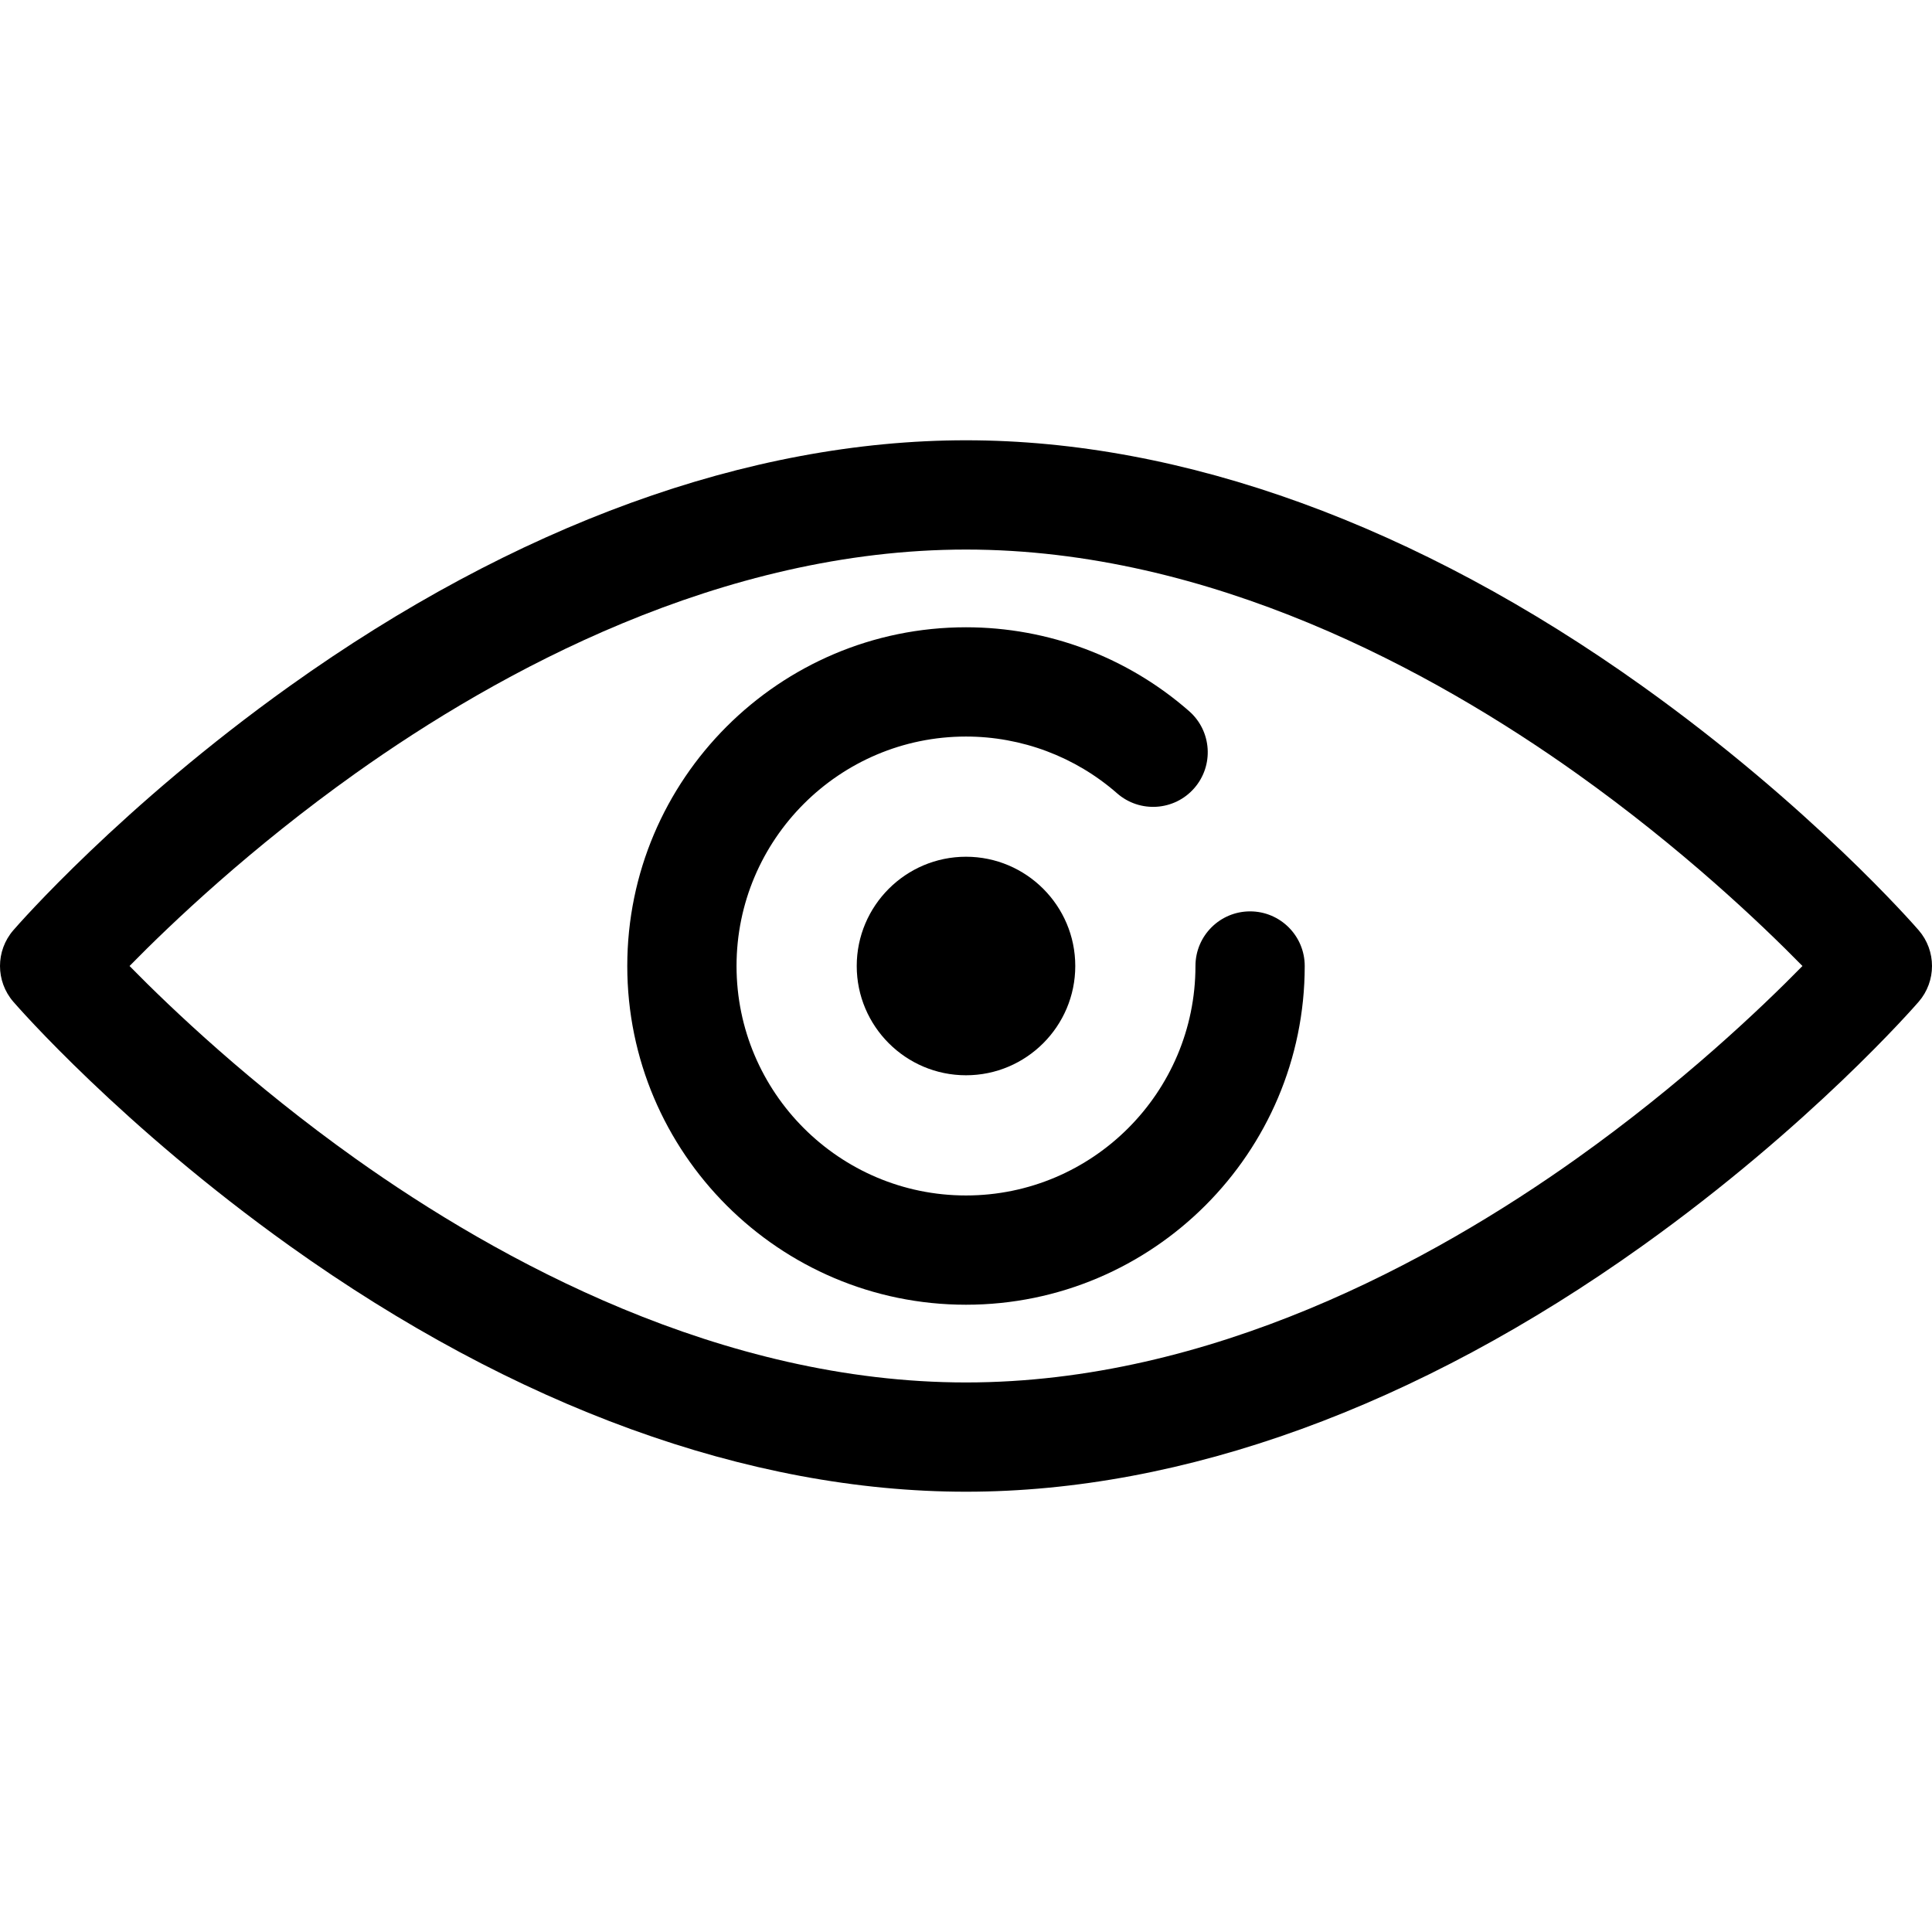
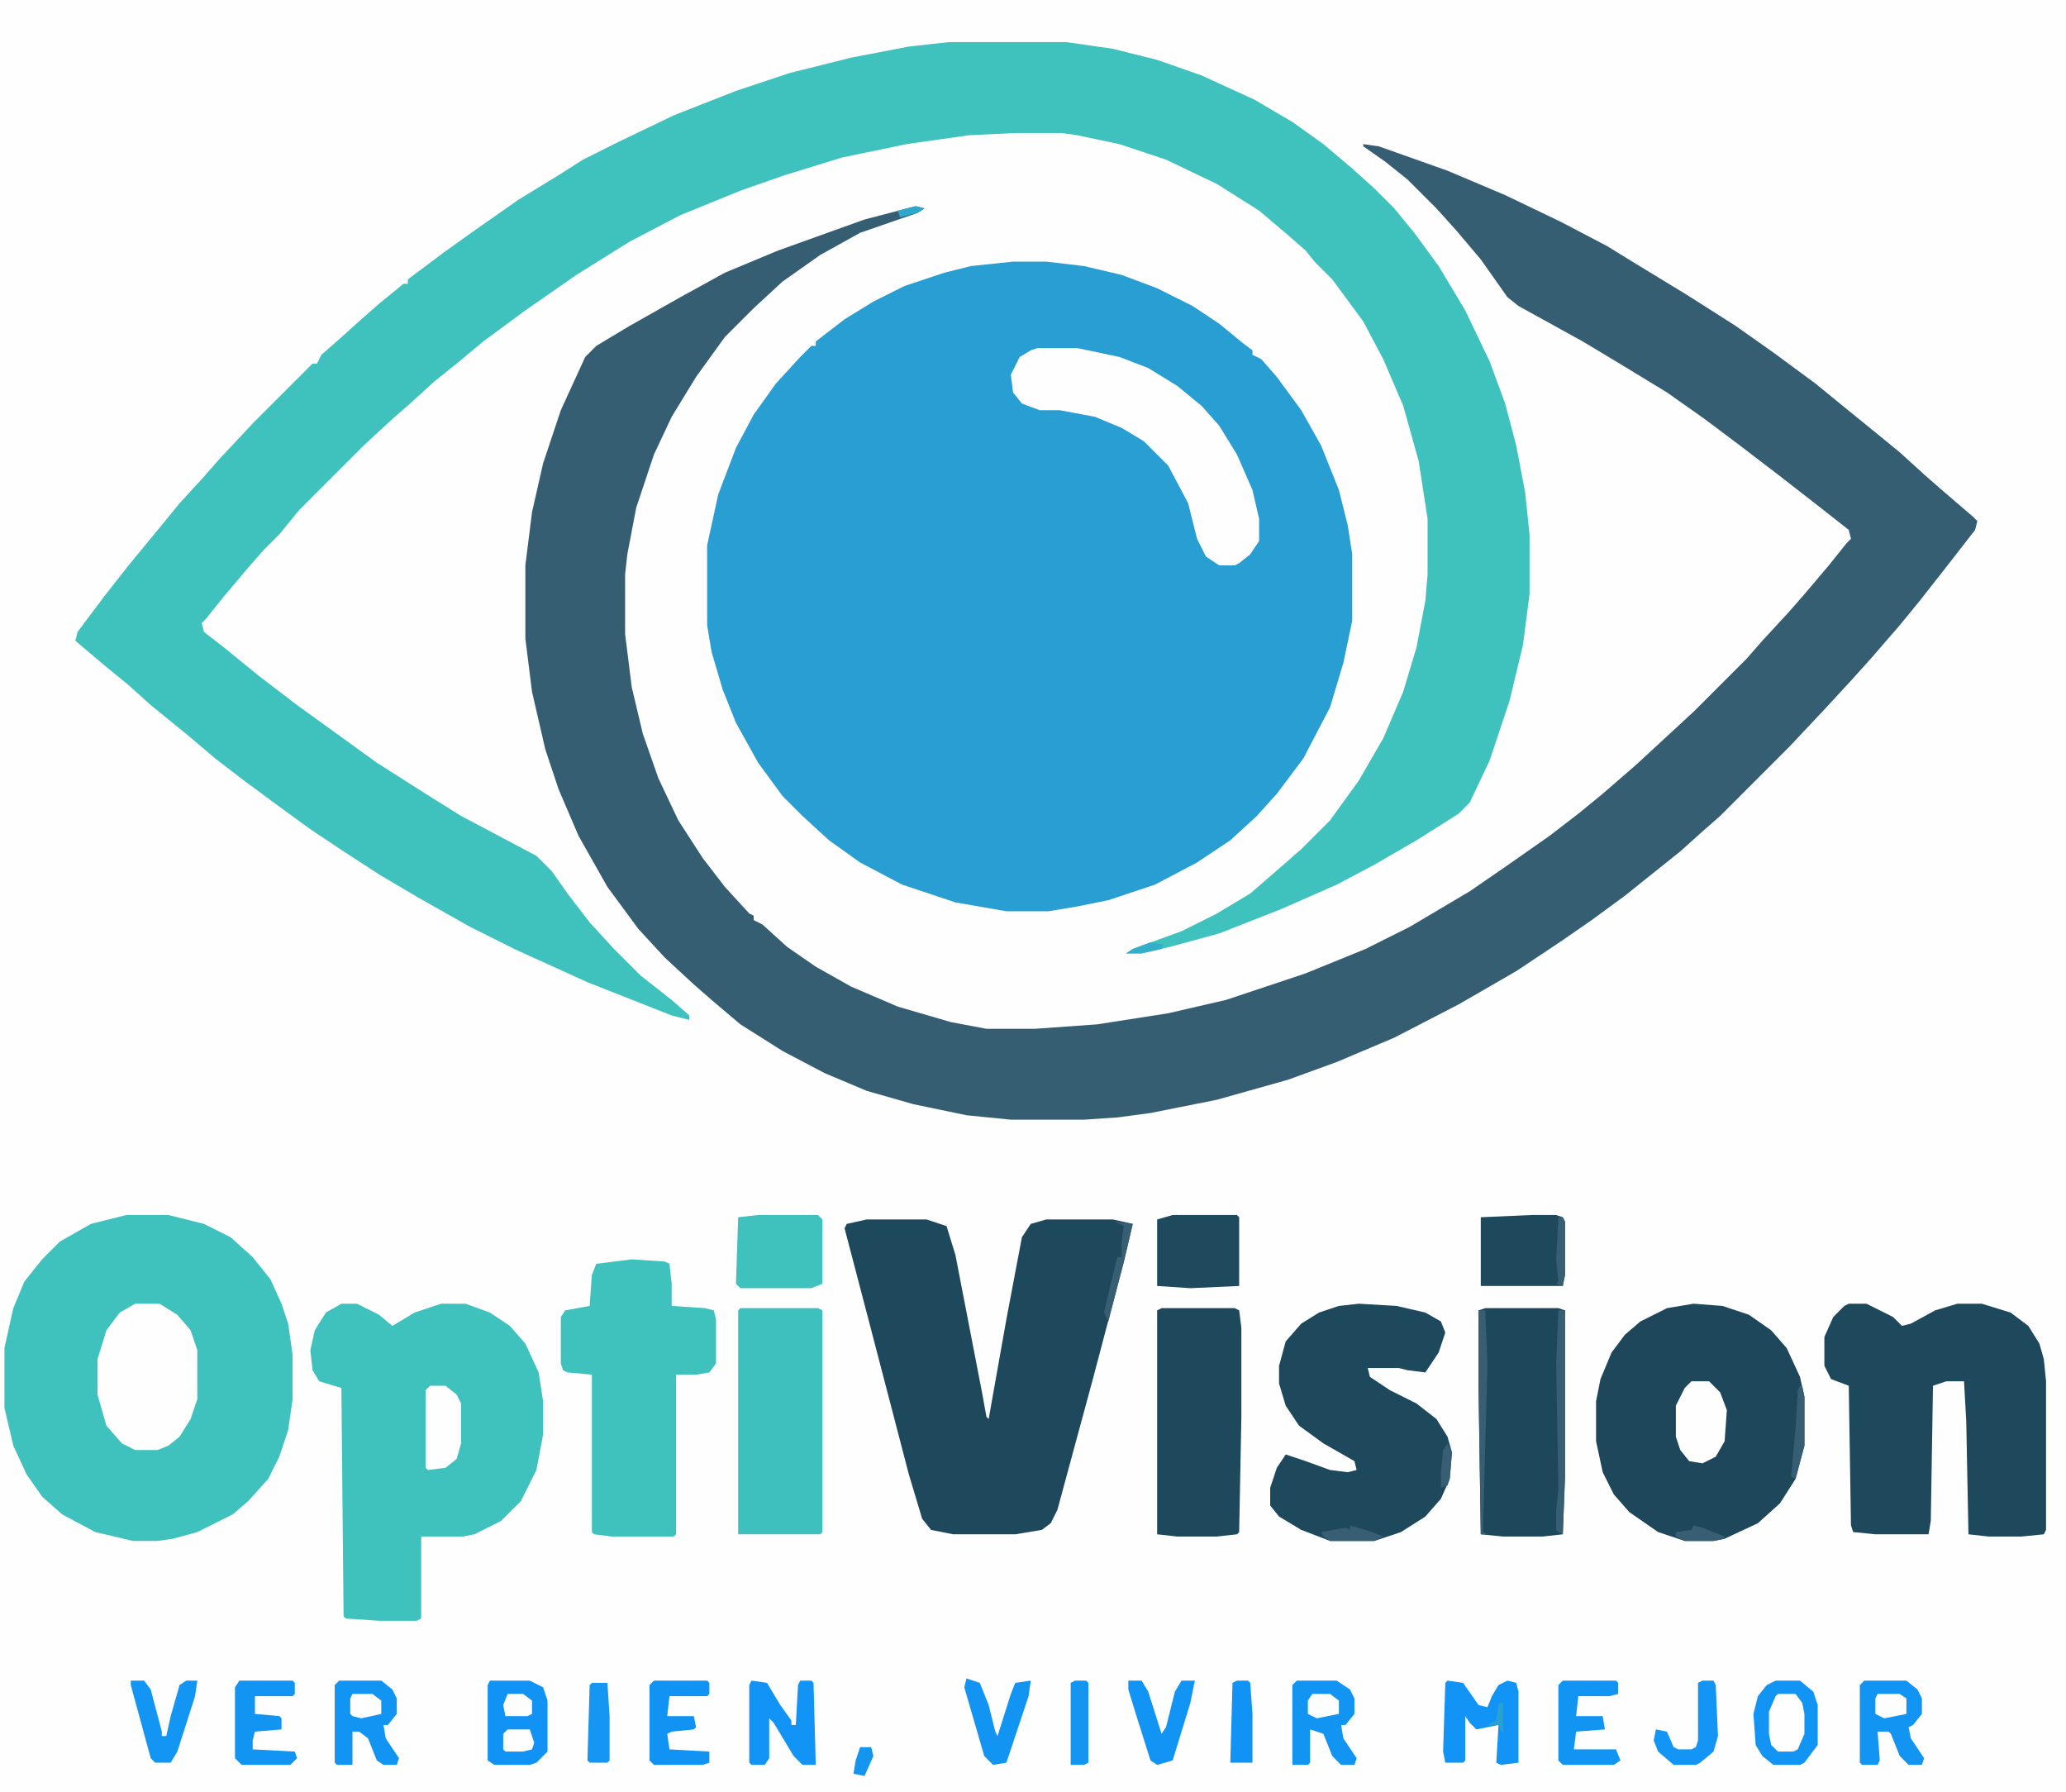
- <svg xmlns="http://www.w3.org/2000/svg" fill="#000000" version="1.1" id="Capa_1" width="800px" height="800px" viewBox="0 0 442.04 442.04" xml:space="preserve">
-   <g>
-     <g>
-       <path d="M221.02,341.304c-49.708,0-103.206-19.44-154.71-56.22C27.808,257.59,4.044,230.351,3.051,229.203    c-4.068-4.697-4.068-11.669,0-16.367c0.993-1.146,24.756-28.387,63.259-55.881c51.505-36.777,105.003-56.219,154.71-56.219    c49.708,0,103.207,19.441,154.71,56.219c38.502,27.494,62.266,54.734,63.259,55.881c4.068,4.697,4.068,11.669,0,16.367    c-0.993,1.146-24.756,28.387-63.259,55.881C324.227,321.863,270.729,341.304,221.02,341.304z M29.638,221.021    c9.61,9.799,27.747,27.03,51.694,44.071c32.83,23.361,83.714,51.212,139.688,51.212s106.859-27.851,139.688-51.212    c23.944-17.038,42.082-34.271,51.694-44.071c-9.609-9.799-27.747-27.03-51.694-44.071    c-32.829-23.362-83.714-51.212-139.688-51.212s-106.858,27.85-139.688,51.212C57.388,193.988,39.25,211.219,29.638,221.021z" />
-     </g>
-     <g>
-       <path d="M221.02,298.521c-42.734,0-77.5-34.767-77.5-77.5c0-42.733,34.766-77.5,77.5-77.5c18.794,0,36.924,6.814,51.048,19.188    c5.193,4.549,5.715,12.446,1.166,17.639c-4.549,5.193-12.447,5.714-17.639,1.166c-9.564-8.379-21.844-12.993-34.576-12.993    c-28.949,0-52.5,23.552-52.5,52.5s23.551,52.5,52.5,52.5c28.95,0,52.5-23.552,52.5-52.5c0-6.903,5.597-12.5,12.5-12.5    s12.5,5.597,12.5,12.5C298.521,263.754,263.754,298.521,221.02,298.521z" />
-     </g>
-     <g>
-       <path d="M221.02,246.021c-13.785,0-25-11.215-25-25s11.215-25,25-25c13.786,0,25,11.215,25,25S234.806,246.021,221.02,246.021z" />
-     </g>
-   </g>
+ <svg xmlns="http://www.w3.org/2000/svg" version="1.1" viewBox="0 0 932 808" width="233" height="202">
+   <path transform="translate(0)" d="m0 0h932v808h-932z" fill="#FEFEFE" />
+   <path transform="translate(457,118)" d="m0 0h15l17 2 17 4 16 6 16 8 12 8 11 9 4 3v2l4 2 7 8 11 15 9 16 8 20 4 16 2 13v30l-4 19-6 20-12 23-12 16-9 10-12 11-15 10-19 10-21 7-15 3-12 2h-19l-23-4-24-8-19-10-14-10-12-11-9-9-11-15-10-18-6-15-5-17-2-12v-36l5-23 8-21 8-15 10-14 11-12 5-5h2v-2l13-10 13-8 14-7 18-6 12-3z" fill="#289ED2" />
+   <path transform="translate(428,19)" d="m0 0h53l21 3 20 5 20 7 24 11 17 10 14 10 13 11 10 9 9 9 9 11 11 15 12 20 11 23 7 19 5 19 4 21 2 19v27l-3 23-6 25-9 27-9 19-5 5-19 12-19 11-17 9-25 11-28 11-22 6-13 3h-7l3-2 22-8 16-8 15-9 15-13 8-7 13-13 13-18 11-19 9-21 6-20 4-21 1-12v-25l-4-26-7-25-9-21-9-17-14-19-8-8-4-5-8-7-13-11-19-12-23-11-21-7-19-4-7-1h-21l-21 1-28 4-29 6-26 8-20 7-27 11-23 12-24 15-23 16-19 14-12 10-10 8-11 10-8 7-13 12-29 29-9 11-7 7-7 8-11 13-8 10-2 2 1 4 9 7 16 13 17 13 36 26 22 14 16 10 34 18 7 7 7 10 10 13 11 12 12 12 14 11 8 7v2l-8-2-38-15-33-15-20-10-23-13-17-10-17-11-15-10-11-8-19-14-13-10-13-11-16-13-10-9-11-9-13-11 1-4 12-16 11-14 14-17 9-11 11-12 7-8 15-16 27-27h2l2-4 8-7 10-9 8-7 11-9h2v-2l16-12 14-10 20-14 18-11 11-7 16-8 25-12 28-11 24-8 28-7 26-5z" fill="#3FC1BD" />
+   <path transform="translate(615,65)" d="m0 0 7 1 31 11 26 11 25 12 21 11 13 8 23 14 22 14 17 12 19 14 11 9 16 13 11 9 11 10 8 7 14 12 2 2-1 4-14 18-11 14-9 11-13 15-9 10-12 13-16 17-31 31-8 7-10 9-25 20-15 11-13 9-21 14-26 15-29 15-26 11-22 8-32 9-30 6-15 2-15 1h-33l-20-2-24-5-21-6-19-8-19-10-19-12-13-11-8-7-13-12-12-13-14-19-13-23-9-21-6-18-6-26-3-24v-33l3-24 5-22 8-24 11-24 5-5 15-9 23-13 20-11 24-10 39-14 23-6 4 1-3 2-26 9-18 10-17 12-13 12-13 13-13 18-11 18-8 17-8 24-4 21-1 9v27l3 24 5 21 7 20 9 19 11 17 10 13 11 12 2 1v2l4 2 11 10 13 9 16 9 21 9 24 7 16 3h22l28-2 32-5 26-6 36-12 27-11 20-10 27-16 16-11 20-14 13-10 11-9 15-13 26-24 24-24 7-8 12-13 7-8 11-13 8-10 2-2-1-4-14-11-18-14-17-13-16-12-17-12-23-14-15-9-29-16-5-4-12-17-11-13-9-10-13-13-10-8-10-7z" fill="#365E73" />
+   <path transform="translate(57,548)" d="m0 0h19l16 4 12 6 10 9 8 10 5 11 3 9 2 14v20l-2 14-4 12-5 10-9 10-7 6-16 8-11 3-7 1h-11l-17-4-15-8-9-8-7-10-6-13-4-17v-27l4-18 5-12 8-10 8-8 14-8z" fill="#3FC1BD" />
+   <path transform="translate(391,550)" d="m0 0h27l9 3 4 13 12 62 2 11 1 1 8-45 7-37 4-6 7-2h30l9 2-4 17-14 53-16 59-3 6-4 3-12 2h-28l-10-2-4-5-6-20-18-69-11-42 1-2z" fill="#1E485C" />
+   <path transform="translate(154,588)" d="m0 0h7l10 5 6 5 10-6 12-4h11l11 4 9 6 7 8 6 13 2 13v15l-3 16-7 14-9 9-12 6-5 1h-19v37l-2 1h-17l-15-1-1-1-1-103-10-3-3-5-1-9 2-9 5-8z" fill="#3FC1BD" />
+   <path transform="translate(764,588)" d="m0 0 13 1 12 4 10 7 7 8 6 13 2 9v22l-4 15-7 11-10 9-15 7-5 1h-13l-12-4-13-9-7-8-5-10-3-14v-18l2-10 5-12 6-8 7-6 12-6z" fill="#1E475B" />
+   <path transform="translate(834,588)" d="m0 0h8l12 6 4 4 4-1 11-6 10-3h11l13 4 8 6 5 8 2 7 1 10v67l-1 2-10 1h-15l-9-1-1-51-1-18h-8l-6 2-1 61-1 6h-24l-10-1-1-3-1-63-8-3-3-6v-13l4-9 5-5z" fill="#1E485C" />
+   <path transform="translate(613,588)" d="m0 0 17 1 13 3 7 4 2 5-3 9-6 9-8-1-4-1h-14l1 4 9 6 12 6 9 7 5 8 2 7-1 12-4 9-7 8-11 7-12 4h-20l-13-5-10-6-4-5v-8l3-9 4-6 9 3 11 4 8 1 4-1-1-4-14-8-11-8-6-9-3-10v-8l3-11 7-8 8-5 9-3z" fill="#1E485C" />
+   <path transform="translate(285,568)" d="m0 0 15 1 2 1 1 9v10l15 1 4 1 1 4v20l-3 4-6 1h-9v72l-1 1h-28l-8-1-1-1v-71l-11-1-2-1-1-3v-21l2-3 11-2 1-14 2-5z" fill="#3FC1BD" />
+   <path transform="translate(468,157)" d="m0 0h18l19 4 13 5 13 8 11 9 8 9 8 13 7 16 3 13v10l-4 6-5 4-2 1h-7l-6-4-4-8-4-16-9-17-11-11-10-6-12-5-16-3h-9l-8-3-4-5-1-8 4-8 5-3z" fill="#FEFEFE" />
+   <path transform="translate(670,590)" d="m0 0h33l3 1v75l-1 26-9 1h-18l-10-1-1-66v-35z" fill="#1D475B" />
+   <path transform="translate(334,590)" d="m0 0h35l2 1v100l-1 1h-37v-101z" fill="#3EC0BE" />
+   <path transform="translate(524,590)" d="m0 0h33l2 1 1 8v40l-1 52-1 1-9 1h-18l-9-1v-101z" fill="#1E485C" />
+   <path transform="translate(61,588)" d="m0 0h11l8 5 6 7 3 9v22l-3 9-5 8-5 4-5 2h-10l-6-3-7-8-4-14v-16l4-13 6-8z" fill="#FEFEFE" />
+   <path transform="translate(342,548)" d="m0 0h27l2 2v29l-5 2h-32l-2-2 1-30z" fill="#3FC1BD" />
+   <path transform="translate(691,548)" d="m0 0h11l3 1 1 2v24l-1 5h-37v-31z" fill="#1E485C" />
+   <path transform="translate(529,548)" d="m0 0h29l1 1v31l-22 1-15-1v-30z" fill="#1F495D" />
+   <path transform="translate(221,758)" d="m0 0h18l6 3 2 6v23l-5 5-3 1h-16l-3-2v-34z" fill="#1093F5" />
+   <path transform="translate(801,758)" d="m0 0h11l6 5 2 6v18l-6 8-2 1h-12l-5-4-3-5-1-14 2-8 4-5z" fill="#1194F4" />
+   <path transform="translate(585,758)" d="m0 0h18l6 4 2 4v7l-4 5h-2l1 6 6 9-1 3h-6l-4-4-4-10-6-2v15l-1 1h-7v-36z" fill="#1294F3" />
+   <path transform="translate(153,758)" d="m0 0h19l5 4 2 4v7l-4 5h-2l1 6 6 9-1 3h-6l-3-2-4-10-4-3h-3v15h-7l-1-1v-35z" fill="#1294F3" />
+   <path transform="translate(841,758)" d="m0 0h19l5 4 2 4v7l-4 5-2 1 1 5 6 9-1 3h-6l-4-4-4-10-1-1h-5l1 13-1 2h-7l-1-1v-35z" fill="#1294F3" />
+   <path transform="translate(653,758)" d="m0 0 7 1 7 10 4 1 2-5 3-5 4-2 4 1 1 4v32l-8 1-2-1 1-17-10 2-3-3-2-3v20l-1 1h-8l-1-5 1-31z" fill="#1194F5" />
+   <path transform="translate(339,758)" d="m0 0 7 1 6 10 5 7v2h2l1-18 1-2h5l1 1 1 37h-6l-4-4-9-15-2-2v18l-2 3h-6l-1-1v-35z" fill="#1194F5" />
+   <path transform="translate(763,623)" d="m0 0h8l5 5 3 8-1 14-4 7-6 3-6-1-4-5-2-6v-14l4-8z" fill="#FEFEFE" />
+   <path transform="translate(108,758)" d="m0 0h24l1 1v5l-1 1h-17v8l11 1 1 1v5l-12 1-1 4v4l19 1 1 3-3 3h-22l-3-3v-32z" fill="#1294F3" />
+   <path transform="translate(295,758)" d="m0 0h24l1 1v5l-1 1h-17l-1 9h12l1 5-1 1-10 1-2 1 1 7 18 1v5l-3 1h-22l-2-2v-34z" fill="#1193F4" />
+   <path transform="translate(705,758)" d="m0 0h24l1 1v5l-4 1h-14l-1 9h12l1 6-13 1-1 8h19l2 5-3 2h-23l-2-2v-34z" fill="#1294F3" />
+   <path transform="translate(194,625)" d="m0 0h7l5 4 2 4v18l-2 7-5 4-8 1-1-1v-35z" fill="#FEFEFE" />
+   <path transform="translate(509,758)" d="m0 0h6l3 5 6 19 2-3 4-16 3-5h6l-2 10-8 26-7 2-3-2-6-19-4-13z" fill="#1294F4" />
+   <path transform="translate(59,758)" d="m0 0h6l3 4 5 19v2h2l2-9 4-14 3-2h5l-1 7-8 25-3 5h-7l-2-2-9-33z" fill="#1295F3" />
+   <path transform="translate(436,757)" d="m0 0 6 2 4 10 3 12 1 2 6-19 2-5 7-1-1 7-10 30-6 1-4-4-9-31z" fill="#1294F3" />
+   <path transform="translate(768,758)" d="m0 0h5l1 2 1 23-2 7-6 5-2 1h-10l-7-6-2-5 1-5 5 1 3 7 2 1h6l2-1 1-3v-26z" fill="#1295F4" />
+   <path transform="translate(802,764)" d="m0 0h8l3 4 1 5v9l-3 7-2 1h-7l-3-3-1-5v-10l3-7z" fill="#FEFEFE" />
+   <path transform="translate(558,758)" d="m0 0h5l1 1 1 14v22h-10l1-36z" fill="#1193F5" />
+   <path transform="translate(267,759)" d="m0 0h7l1 15v20l-1 1h-8l-1-1 1-34z" fill="#1496F2" />
+   <path transform="translate(485,758)" d="m0 0h5l1 1v36l-2 1h-6v-37z" fill="#1395F1" />
+   <path transform="translate(703,591)" d="m0 0h3v75l-1 26-2-1-1-1v-9l1-9-1-57z" fill="#375E73" />
+   <path transform="translate(667,591)" d="m0 0h3l1 24-2 76 2 1h-3l-1-66z" fill="#375E73" />
+   <path transform="translate(847,764)" d="m0 0h10l3 2v7l-10 2-4-2v-7z" fill="#FEFEFE" />
+   <path transform="translate(159,764)" d="m0 0h9l4 3v6l-9 2-4-1-1-1v-7z" fill="#FEFEFE" />
+   <path transform="translate(592,764)" d="m0 0h8l4 3v6l-10 2-4-2v-6z" fill="#FEFEFE" />
+   <path transform="translate(229,780)" d="m0 0h10l2 6-1 3-4 1h-8l-1-1v-7z" fill="#FEFEFE" />
+   <path transform="translate(812,625)" d="m0 0h1l1 5v22l-4 15-2-1 2-22 1-17z" fill="#365D72" />
+   <path transform="translate(229,764)" d="m0 0h7l4 3v6l-2 1h-10l-1-5z" fill="#FEFEFE" />
+   <path transform="translate(609,688)" d="m0 0 10 3 5 2-4 2h-20l-3-2-1-2 11-2 2 1z" fill="#375E73" />
+   <path transform="translate(503,551)" d="m0 0 8 1-4 17-7 27-2-4 6-25h2v-8l1-6z" fill="#375E73" />
+   <path transform="translate(764,688)" d="m0 0 4 1 10 4v1l-5 1h-13l-4-2v-2l7-1z" fill="#375E73" />
+   <path transform="translate(703,549)" d="m0 0h2l1 2v24l-1 5-3-1 1-1-1-10z" fill="#375E73" />
+   <path transform="translate(388,788)" d="m0 0h5l1 4-4 9-5-1 1-6z" fill="#1495F0" />
+   <path transform="translate(653,651)" d="m0 0 2 4-1 12-1 3-3 1v-7l1-10z" fill="#375E73" />
+   <path transform="translate(519,425)" d="m0 0 6 1-1 2-9 2h-7l3-2z" fill="#33AFC8" />
+   <path transform="translate(677,768)" d="m0 0h1v14l-2-4h-5l4-2 1-7z" fill="#2AA2D0" />
+   <path transform="translate(413,93)" d="m0 0 4 1-3 2-8 2-1-3z" fill="#2EA7CD" />
</svg>
